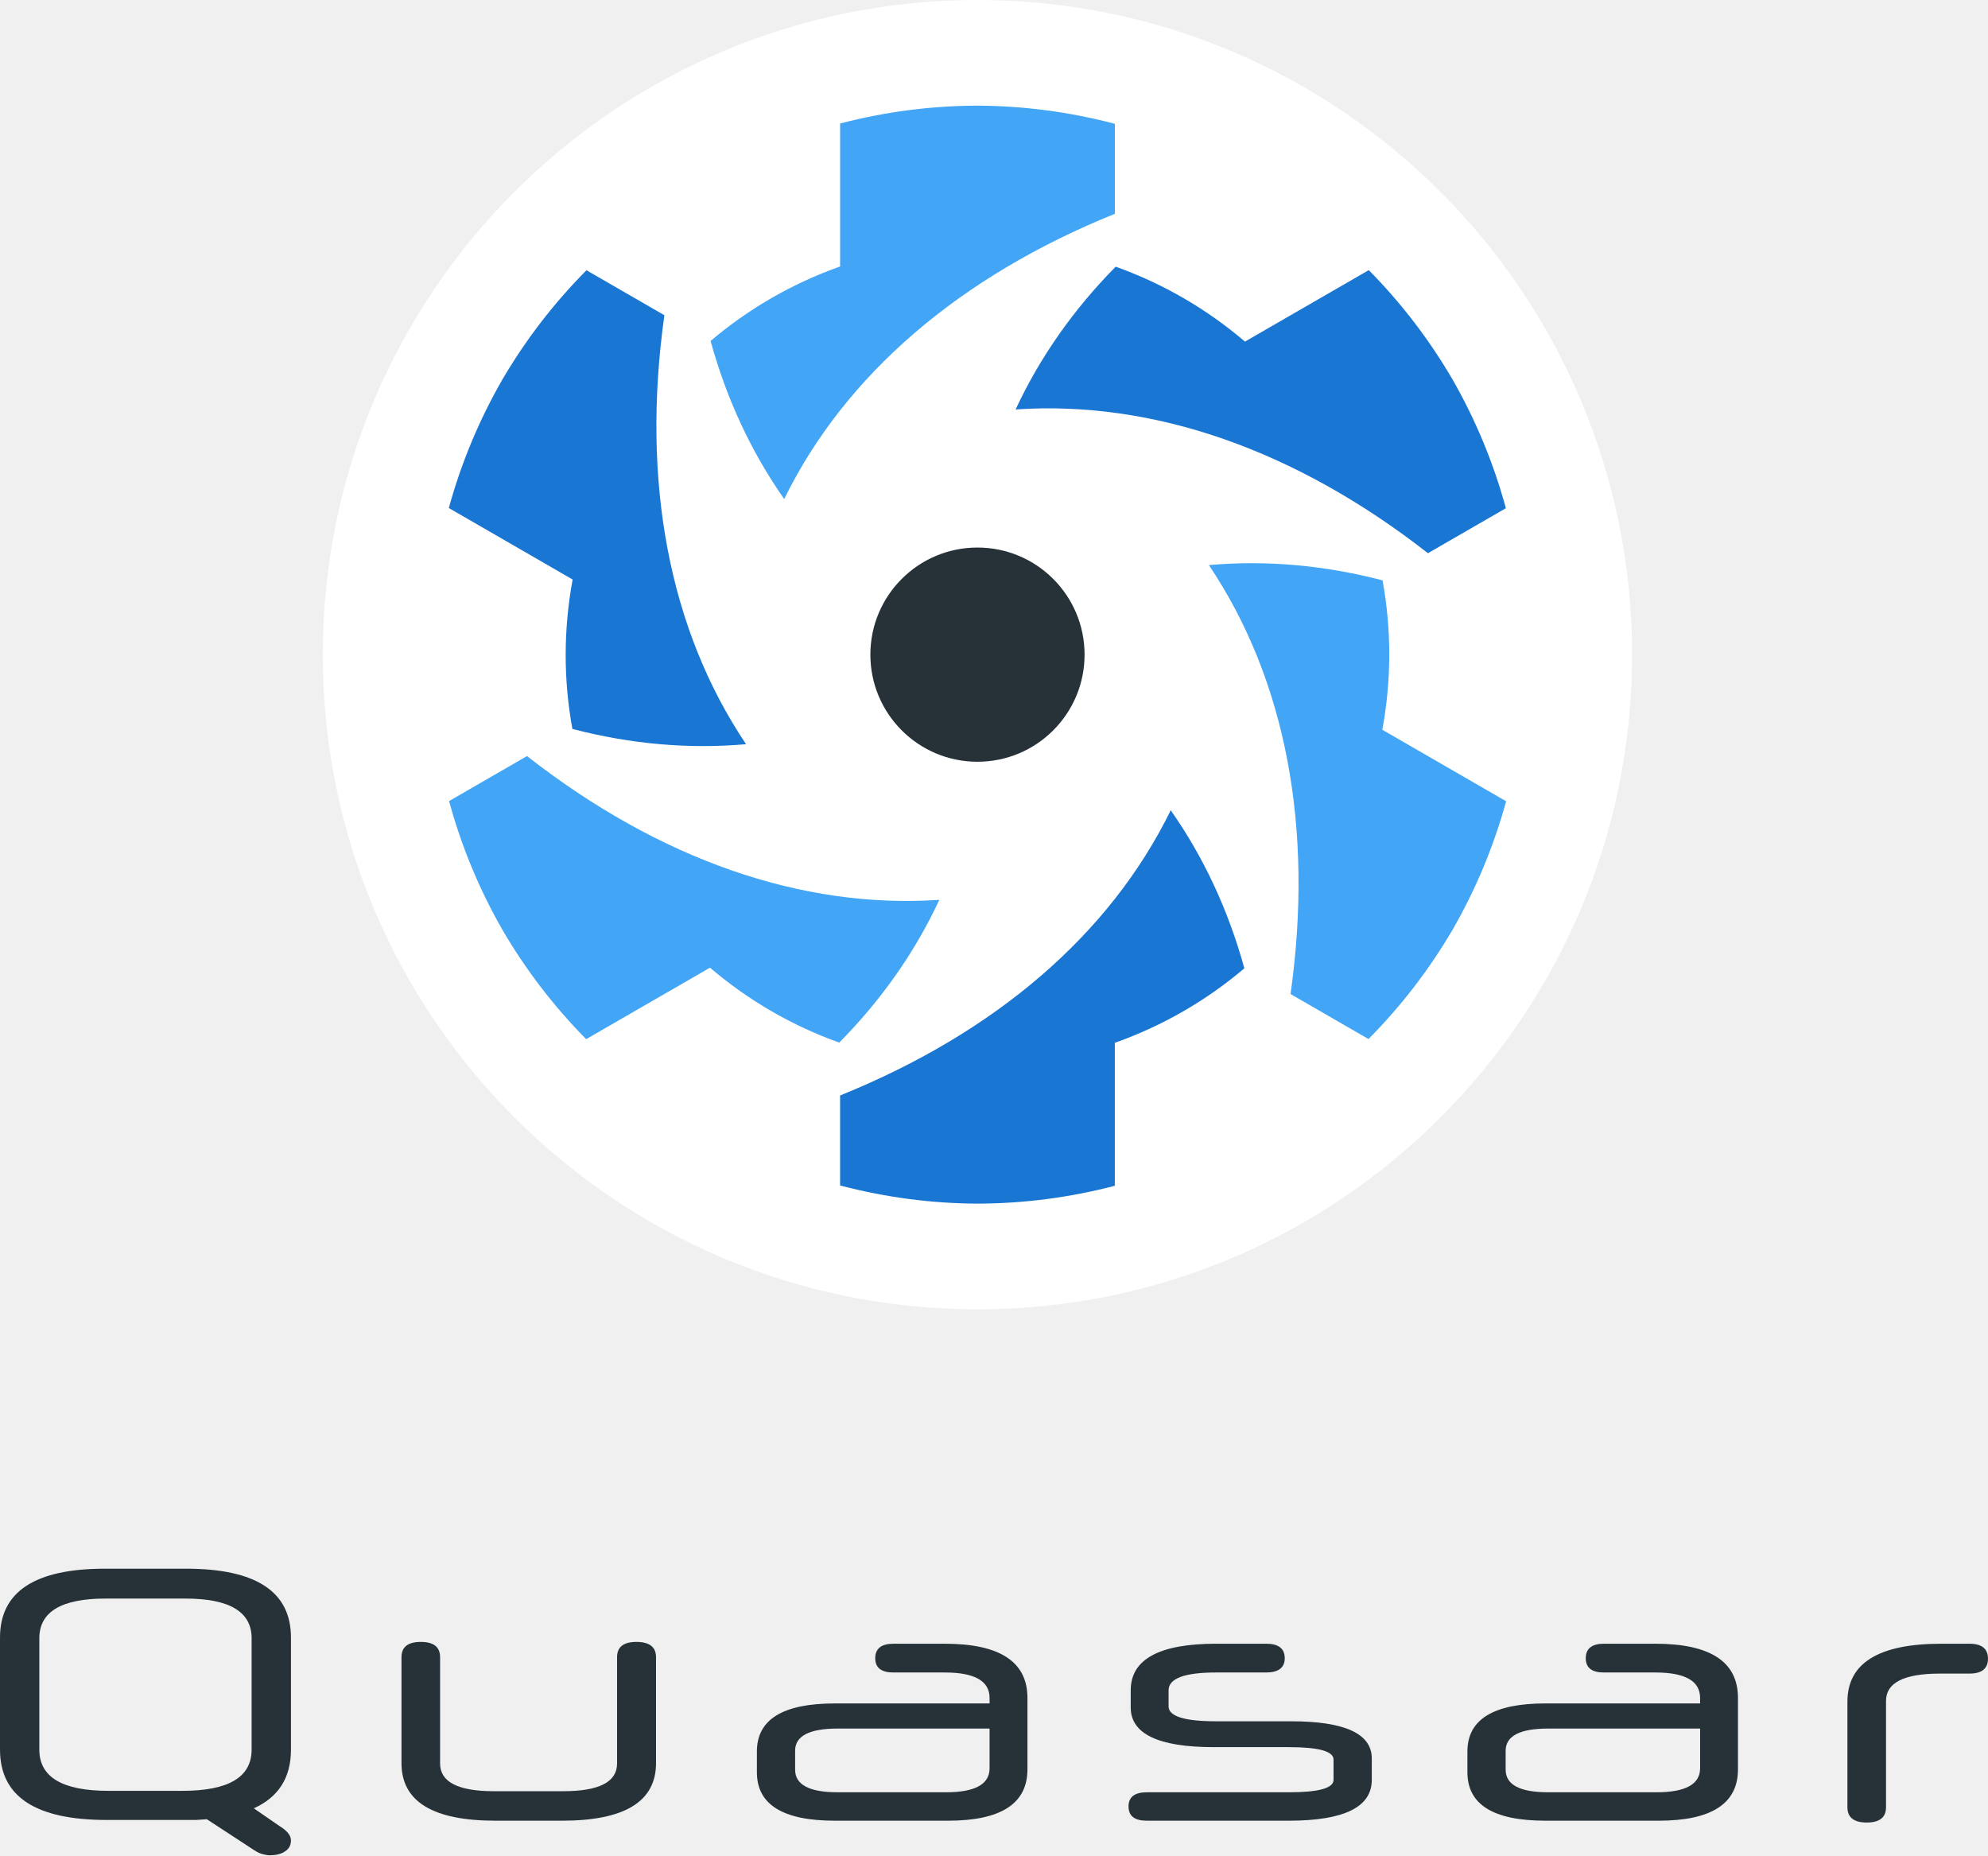
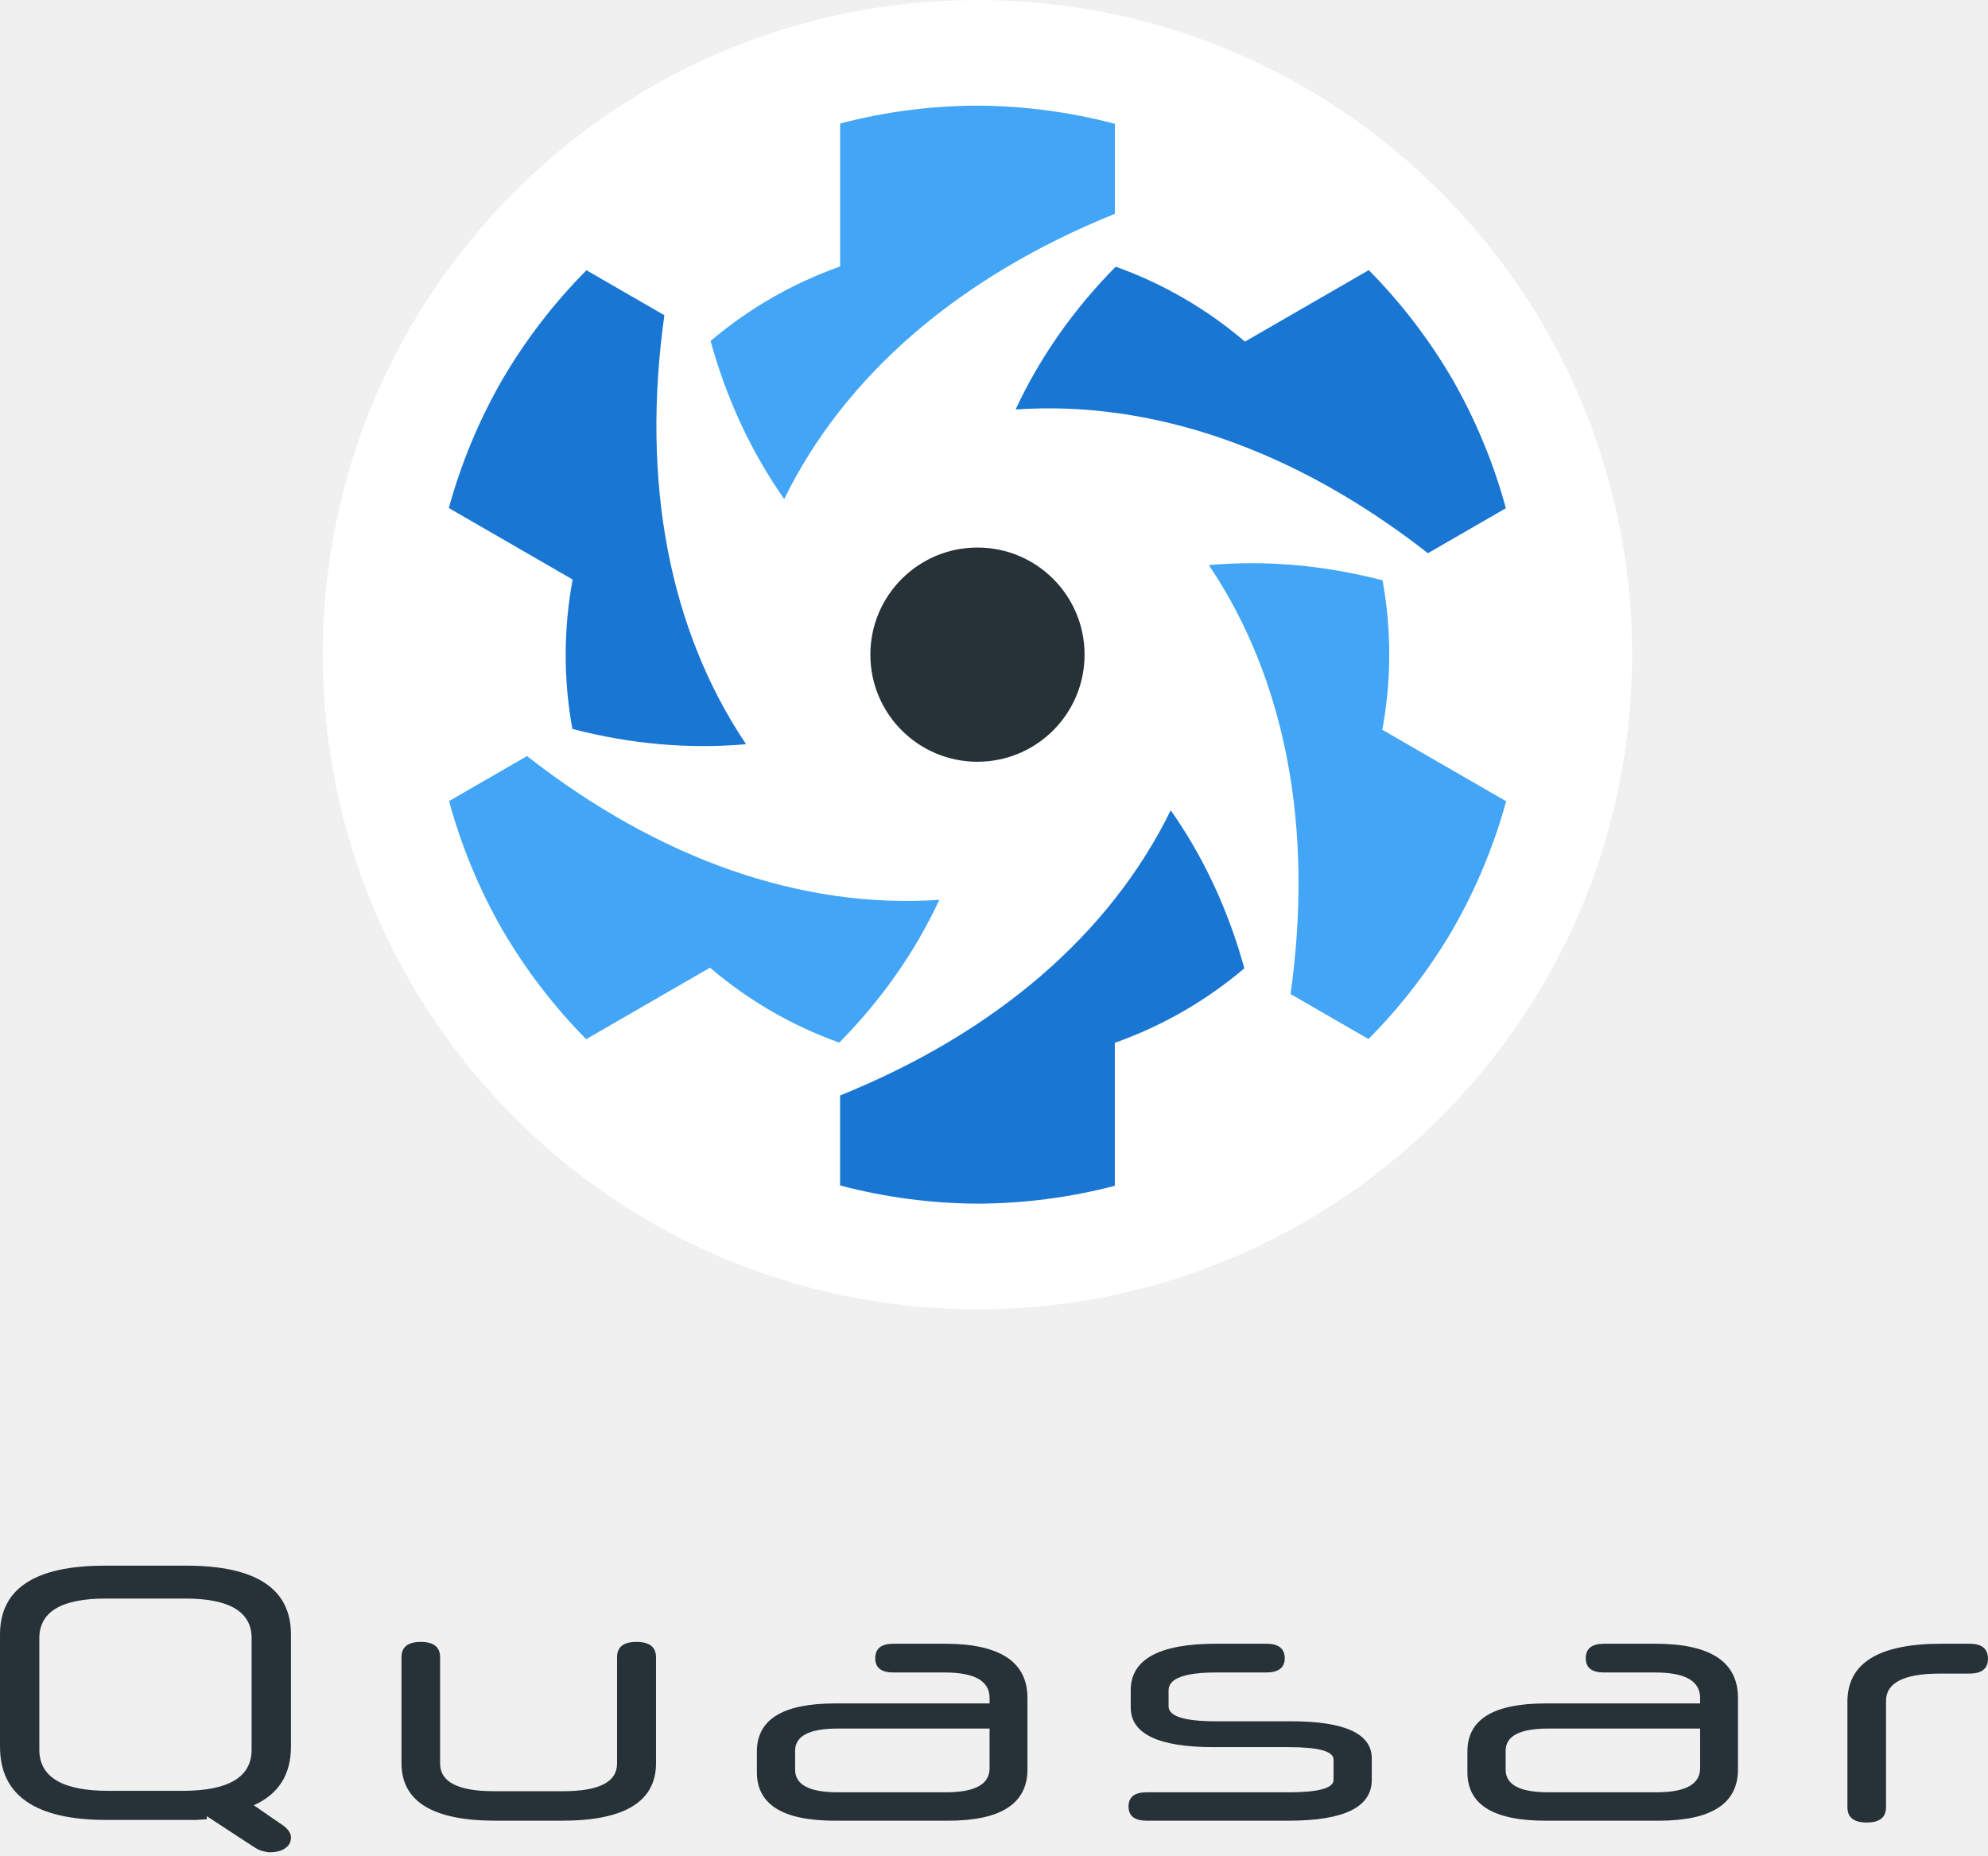
<svg xmlns="http://www.w3.org/2000/svg" width="67.408mm" height="62.908mm" viewBox="0 0 238.846 222.903" id="svg3570" version="1.1">
  <defs id="defs3572" />
  <g id="layer1" transform="translate(-277.7199,-312.3391)">
    <g id="g4895-4-4" transform="translate(1419.044,398.9018)">
      <g transform="translate(-29.62066,-4)" id="g4579-2-20">
        <g id="g4445-2-0" transform="translate(12.49995,7.809312)">
          <g transform="translate(-712.8558,-503.2681)" id="g4561-6-7-0">
            <g transform="translate(16.23348,0)" style="font-style:normal;font-weight:normal;font-size:50.258px;line-height:125%;font-family:sans-serif;letter-spacing:0px;word-spacing:0px;fill:#263238;fill-opacity:1;stroke:none;stroke-width:1px;stroke-linecap:butt;stroke-linejoin:miter;stroke-opacity:1" id="flowRoot4513-6-6-08">
-               <path d="m -402.731,631.468 q -0.613,0.044 -1.312,0.087 -0.656,0 -1.4,0 l -9.319,0 q -12.819,0 -12.819,-8.444 l 0,-13.475 q 0,-8.269 12.6,-8.269 l 9.756,0 q 12.6,0 12.6,8.269 l 0,13.475 q 0,5.031 -4.463,7.044 l 3.106,2.144 q 1.356,0.831 1.356,1.706 0,0.875 -0.7,1.312 -0.656,0.481 -1.881,0.481 -0.306,0 -0.787,-0.131 -0.438,-0.087 -1.05,-0.481 l -5.688,-3.719 z m 5.381,-21.744 q 0,-4.769 -7.963,-4.769 l -9.581,0 q -7.963,0 -7.963,4.769 l 0,13.387 q 0,4.944 8.312,4.944 l 8.881,0 q 8.312,0 8.312,-4.944 l 0,-13.387 z" style="font-style:normal;font-variant:normal;font-weight:normal;font-stretch:normal;font-size:43.75px;font-family:'Neuropol X';-inkscape-font-specification:'Neuropol X';text-align:start;letter-spacing:5px;word-spacing:0px;text-anchor:start;fill:#263238;fill-opacity:1" id="path3428" />
+               <path d="m -402.731,631.468 q -0.613,0.044 -1.312,0.087 -0.656,0 -1.4,0 l -9.319,0 q -12.819,0 -12.819,-8.809 l 0,-13.475 q 0,-8.269 12.6,-8.269 l 9.756,0 q 12.6,0 12.6,8.269 l 0,13.475 q 0,5.031 -4.463,7.044 l 3.106,2.144 q 1.356,0.831 1.356,1.706 0,0.875 -0.7,1.312 -0.656,0.481 -1.881,0.481 -0.306,0 -0.787,-0.131 -0.438,-0.087 -1.05,-0.481 l -5.688,-3.719 z m 5.381,-21.744 q 0,-4.769 -7.963,-4.769 l -9.581,0 q -7.963,0 -7.963,4.769 l 0,13.387 q 0,4.944 8.312,4.944 l 8.881,0 q 8.312,0 8.312,-4.944 l 0,-13.387 z" style="font-style:normal;font-variant:normal;font-weight:normal;font-stretch:normal;font-size:43.75px;font-family:'Neuropol X';-inkscape-font-specification:'Neuropol X';text-align:start;letter-spacing:5px;word-spacing:0px;text-anchor:start;fill:#263238;fill-opacity:1" id="path3428" />
              <path d="m -368.058,631.643 q -11.287,0 -11.287,-6.912 l 0,-12.731 q 0,-1.837 2.319,-1.837 2.319,0 2.319,1.837 l 0,12.775 q 0,3.325 6.475,3.325 l 8.312,0 q 6.475,0 6.475,-3.325 l 0,-12.775 q 0,-1.837 2.319,-1.837 2.362,0 2.362,1.837 l 0,12.731 q 0,6.912 -11.287,6.912 l -8.006,0 z" style="font-style:normal;font-variant:normal;font-weight:normal;font-stretch:normal;font-size:43.75px;font-family:'Neuropol X';-inkscape-font-specification:'Neuropol X';text-align:start;letter-spacing:5px;word-spacing:0px;text-anchor:start;fill:#263238;fill-opacity:1" id="path3430" />
              <path d="m -327.283,631.643 q -9.363,0 -9.363,-5.819 l 0,-2.494 q 0,-5.775 9.363,-5.775 l 18.594,0 0,-0.656 q 0,-3.062 -5.381,-3.062 l -6.169,0 q -2.188,0 -2.188,-1.706 0,-1.75 2.188,-1.75 l 6.169,0 q 9.931,0 9.931,6.519 l 0,8.575 q 0,6.169 -9.537,6.169 l -13.606,0 z m 13.344,-3.413 q 5.25,0 5.25,-2.888 l 0,-4.769 -18.244,0 q -5.119,0 -5.119,2.669 l 0,2.275 q 0,2.712 5.119,2.712 l 12.994,0 z" style="font-style:normal;font-variant:normal;font-weight:normal;font-stretch:normal;font-size:43.75px;font-family:'Neuropol X';-inkscape-font-specification:'Neuropol X';text-align:start;letter-spacing:5px;word-spacing:0px;text-anchor:start;fill:#263238;fill-opacity:1" id="path3432" />
              <path d="m -262.77,626.743 q 0,4.9 -9.975,4.9 l -17.062,0 q -2.188,0 -2.188,-1.706 0,-1.706 2.188,-1.706 l 17.062,0 q 5.381,0 5.381,-1.488 l 0,-2.45 q 0,-1.488 -5.381,-1.488 l -9.012,0 q -9.975,0 -9.975,-4.769 l 0,-2.056 q 0,-5.6 10.281,-5.6 l 5.994,0 q 2.231,0 2.231,1.75 0,0.875 -0.613,1.312 -0.569,0.394 -1.619,0.394 l -5.994,0 q -5.731,0 -5.731,2.144 l 0,1.925 q 0,1.794 5.688,1.794 l 9.012,0 q 9.713,0 9.713,4.463 l 0,2.581 z" style="font-style:normal;font-variant:normal;font-weight:normal;font-stretch:normal;font-size:43.75px;font-family:'Neuropol X';-inkscape-font-specification:'Neuropol X';text-align:start;letter-spacing:5px;word-spacing:0px;text-anchor:start;fill:#263238;fill-opacity:1" id="path3434" />
              <path d="m -241.917,631.643 q -9.363,0 -9.363,-5.819 l 0,-2.494 q 0,-5.775 9.363,-5.775 l 18.594,0 0,-0.656 q 0,-3.062 -5.381,-3.062 l -6.169,0 q -2.188,0 -2.188,-1.706 0,-1.75 2.188,-1.75 l 6.169,0 q 9.931,0 9.931,6.519 l 0,8.575 q 0,6.169 -9.537,6.169 l -13.606,0 z m 13.344,-3.413 q 5.25,0 5.25,-2.888 l 0,-4.769 -18.244,0 q -5.119,0 -5.119,2.669 l 0,2.275 q 0,2.712 5.119,2.712 l 12.994,0 z" style="font-style:normal;font-variant:normal;font-weight:normal;font-stretch:normal;font-size:43.75px;font-family:'Neuropol X';-inkscape-font-specification:'Neuropol X';text-align:start;letter-spacing:5px;word-spacing:0px;text-anchor:start;fill:#263238;fill-opacity:1" id="path3436" />
              <path d="m -205.623,617.337 q 0,-6.956 11.287,-6.956 l 3.369,0 q 2.231,0 2.231,1.794 0,1.794 -2.231,1.794 l -3.544,0 q -6.475,0 -6.475,3.281 l 0,12.775 q 0,1.837 -2.319,1.837 -2.319,0 -2.319,-1.837 l 0,-12.688 z" style="font-style:normal;font-variant:normal;font-weight:normal;font-stretch:normal;font-size:43.75px;font-family:'Neuropol X';-inkscape-font-specification:'Neuropol X';text-align:start;letter-spacing:5px;word-spacing:0px;text-anchor:start;fill:#263238;fill-opacity:1" id="path3438" />
            </g>
          </g>
        </g>
      </g>
-       <g id="g5443-0-1-5-1-9" transform="matrix(0.5559532,0,0,0.5559532,-521.9348,-328.661)">
+       <g id="g58090-0-1-5-1-9" transform="matrix(0.5559532,0,0,0.5559532,-521.9348,-328.661)">
        <g transform="matrix(0.09527033,0,0,0.09527033,-1695.272,706.6292)" id="g8856-6-1-1-9-0-1-9">
          <circle r="1485" cy="-1361.257" cx="8317.357" id="circle8858-1-3-7-6-5-3-0" style="opacity:1;fill:#ffffff;fill-opacity:1;stroke:none;stroke-width:50;stroke-linecap:square;stroke-linejoin:bevel;stroke-miterlimit:4;stroke-dasharray:none;stroke-opacity:1" />
          <path style="opacity:1;fill:#263238;fill-opacity:1;stroke:none;stroke-width:10;stroke-linecap:square;stroke-linejoin:bevel;stroke-miterlimit:4;stroke-dasharray:none;stroke-opacity:1" d="m 8560.382,-1361.303 a 242.947,242.947 0 0 1 -242.947,242.948 242.947,242.947 0 0 1 -242.947,-242.948 242.947,242.947 0 0 1 242.947,-242.946 242.947,242.947 0 0 1 242.947,242.946 z" id="path8860-5-4-8-2-9-0-9" />
          <path id="path8862-5-5-9-1-3-6-3" d="m 9395.876,-1984.028 a 1245.372,1245.372 0 0 0 -190.841,-249.497 l -280.862,162.156 c -87.542,-74.78 -187.035,-132.059 -293.241,-169.953 -95.887,97.177 -172.06,205.76 -226.967,323.849 312.641,-21.277 635.531,91.873 935.29,326.072 l 176.761,-102.053 a 1245.372,1245.372 0 0 0 -120.14,-290.573 z" clip-path="none" mask="none" style="fill:#1976d2;fill-opacity:1" />
          <path style="fill:#42a5f5;fill-opacity:1" mask="none" clip-path="none" d="m 9395.947,-738.704 a 1245.372,1245.372 0 0 0 120.65,-290.022 l -280.862,-162.156 c 20.99,-113.203 20.849,-228.006 0.563,-338.93 -132.101,-34.452 -264.224,-46.128 -393.945,-34.635 174.747,260.116 238.202,596.322 185.258,973.021 l 176.761,102.053 a 1245.372,1245.372 0 0 0 191.574,-249.331 z" id="path8864-4-8-1-2-4-4-4" />
          <path id="path8866-7-5-5-0-6-4-7" d="m 8317.501,-115.98 a 1245.372,1245.372 0 0 0 311.492,-40.525 l 0,-324.311 c 108.532,-38.424 207.884,-95.948 293.804,-168.978 -36.214,-131.629 -92.164,-251.889 -166.978,-358.484 -137.894,281.394 -397.33,504.45 -750.032,646.949 l 0,204.106 a 1245.372,1245.372 0 0 0 311.714,41.243 z" clip-path="none" mask="none" style="fill:#1976d2;fill-opacity:1" />
          <path style="fill:#42a5f5;fill-opacity:1" mask="none" clip-path="none" d="m 7238.983,-738.579 a 1245.372,1245.372 0 0 0 190.841,249.497 l 280.862,-162.156 c 87.542,74.78 187.035,132.059 293.241,169.953 95.887,-97.177 172.06,-205.76 226.967,-323.849 -312.641,21.277 -635.531,-91.873 -935.29,-326.072 l -176.761,102.053 a 1245.372,1245.372 0 0 0 120.14,290.573 z" id="path8868-6-7-4-7-2-7-3" />
          <path id="path8870-5-3-9-3-5-5-1" d="m 7238.911,-1983.903 a 1245.372,1245.372 0 0 0 -120.65,290.022 l 280.862,162.156 c -20.99,113.204 -20.849,228.006 -0.563,338.93 132.101,34.452 264.224,46.128 393.945,34.635 -174.747,-260.116 -238.202,-596.322 -185.258,-973.021 l -176.761,-102.053 a 1245.372,1245.372 0 0 0 -191.574,249.331 z" clip-path="none" mask="none" style="fill:#1976d2;fill-opacity:1" />
          <path style="fill:#42a5f5;fill-opacity:1" mask="none" clip-path="none" d="m 8317.357,-2606.628 a 1245.372,1245.372 0 0 0 -311.491,40.525 l -1e-4,324.311 c -108.532,38.424 -207.884,95.948 -293.804,168.978 36.214,131.629 92.164,251.889 166.978,358.484 137.894,-281.394 397.33,-504.45 750.032,-646.949 l 1e-4,-204.106 a 1245.372,1245.372 0 0 0 -311.714,-41.243 z" id="path8872-6-3-2-1-3-3-7" />
        </g>
      </g>
    </g>
  </g>
</svg>
